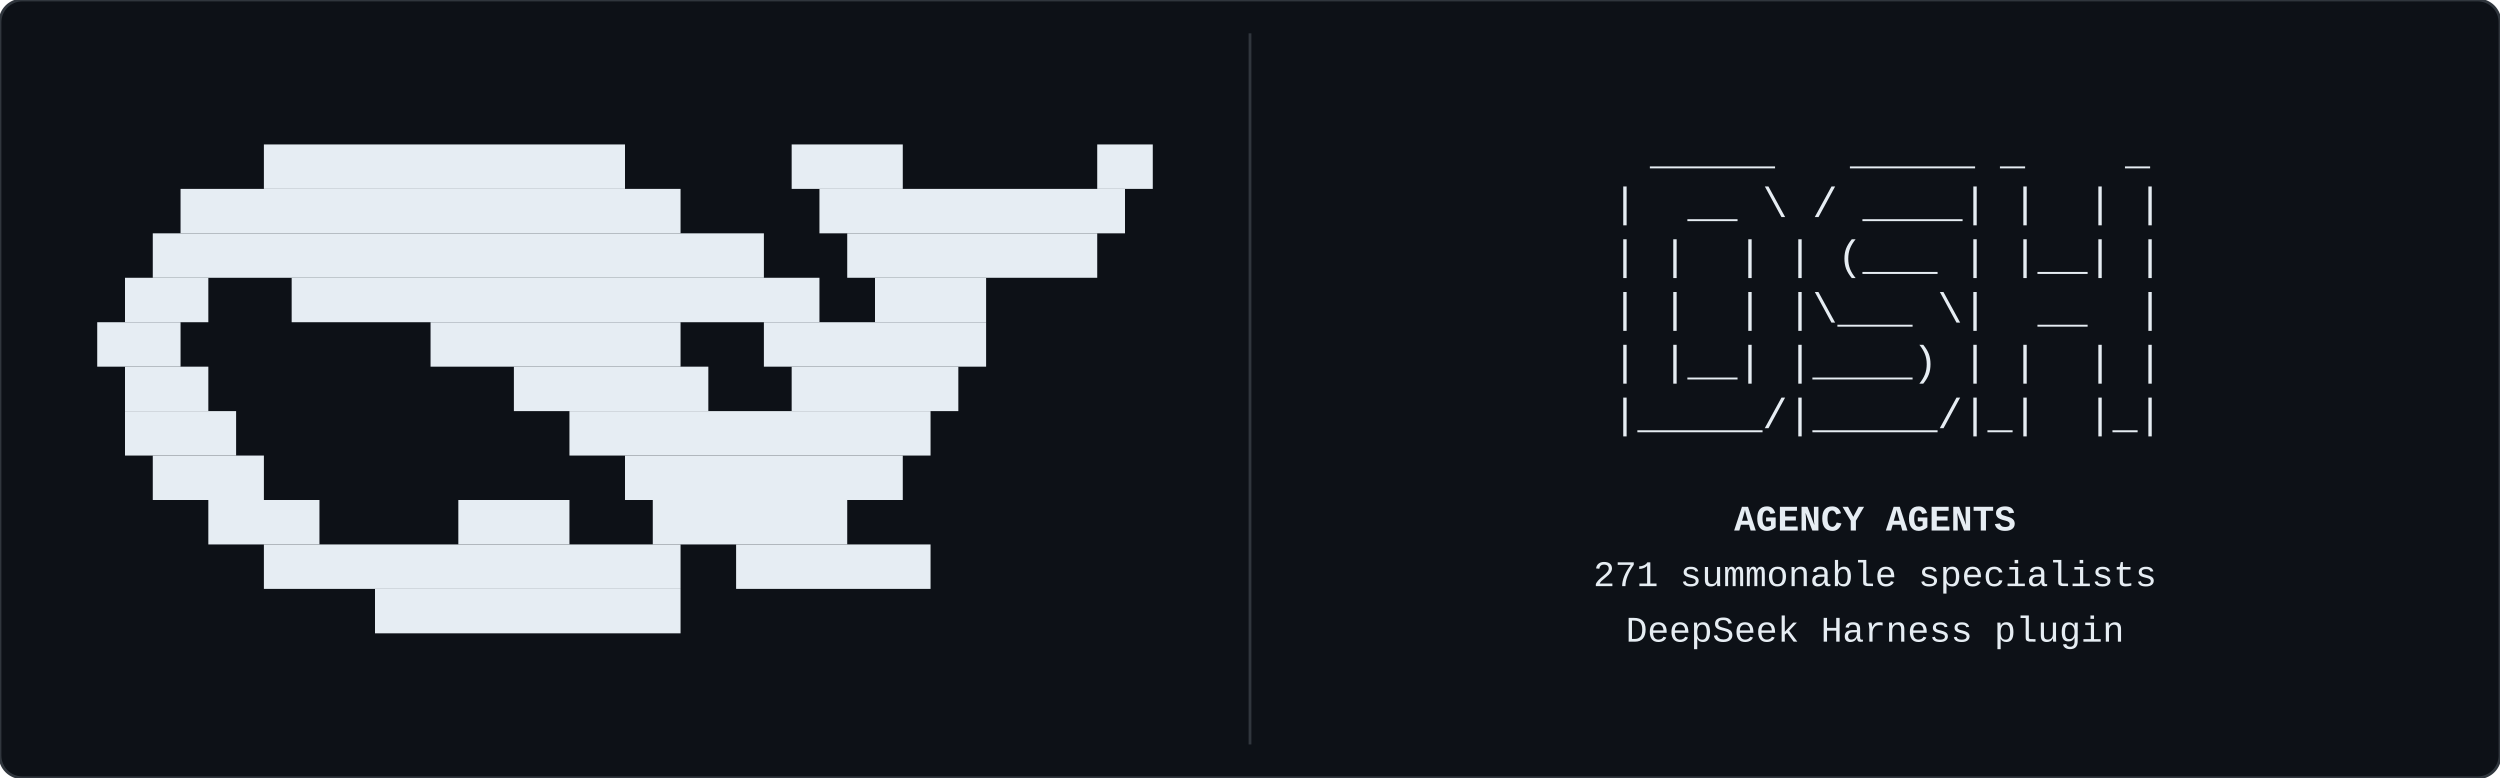
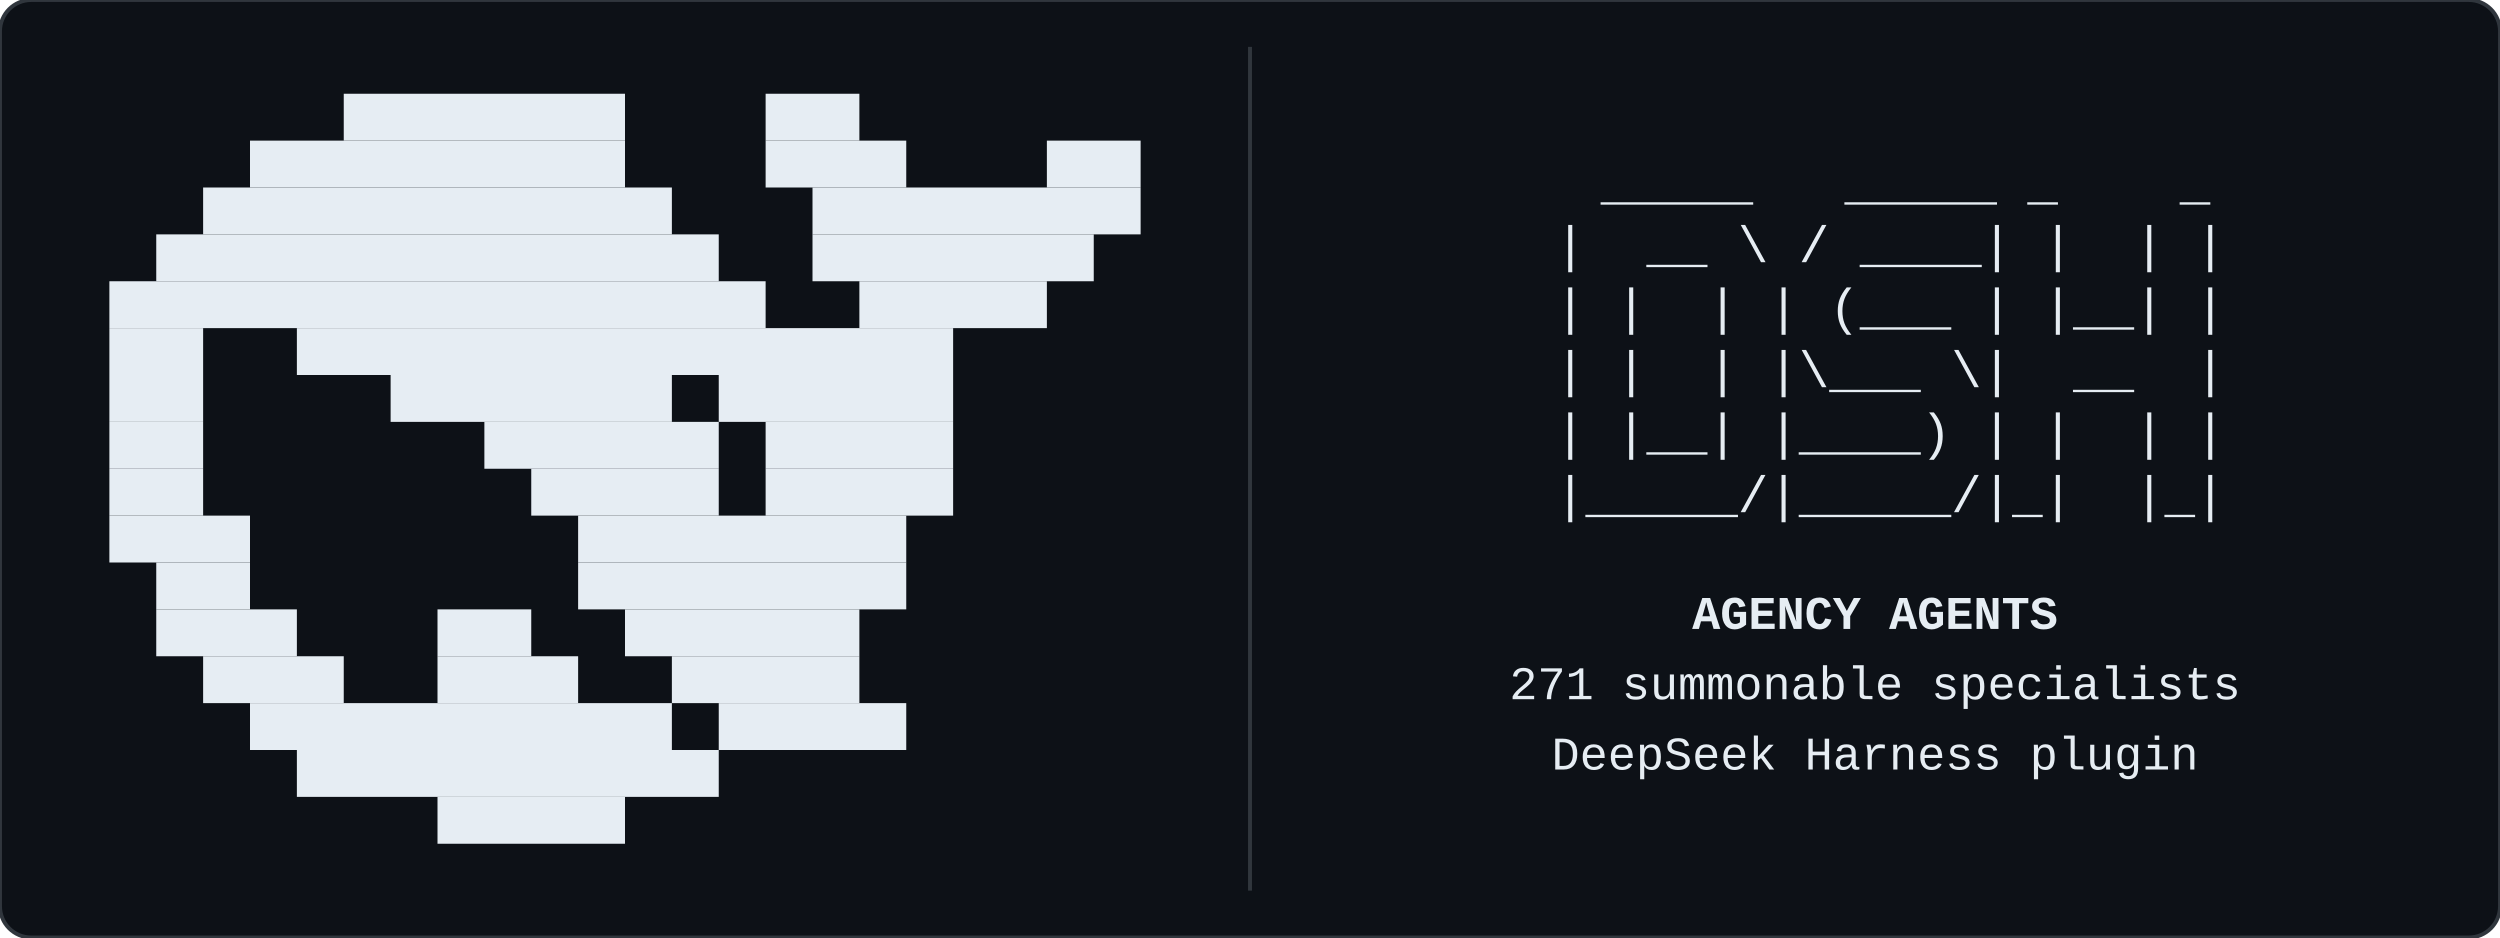
- <svg xmlns="http://www.w3.org/2000/svg" width="900" height="280" viewBox="0 0 900 280" role="img" aria-label="DSH Agency Agents">
-   <rect width="900" height="280" rx="8" fill="#0d1117" stroke="#30363d" stroke-width="1" />
-   <line x1="450" y1="12" x2="450" y2="268" stroke="#30363d" stroke-width="1" />
-   <rect x="95" y="52" width="130" height="16" fill="#e6edf3" />
-   <rect x="285" y="52" width="40" height="16" fill="#e6edf3" />
-   <rect x="395" y="52" width="20" height="16" fill="#e6edf3" />
-   <rect x="65" y="68" width="180" height="16" fill="#e6edf3" />
-   <rect x="295" y="68" width="110" height="16" fill="#e6edf3" />
-   <rect x="55" y="84" width="220" height="16" fill="#e6edf3" />
-   <rect x="305" y="84" width="90" height="16" fill="#e6edf3" />
-   <rect x="45" y="100" width="30" height="16" fill="#e6edf3" />
-   <rect x="105" y="100" width="190" height="16" fill="#e6edf3" />
-   <rect x="315" y="100" width="40" height="16" fill="#e6edf3" />
-   <rect x="35" y="116" width="30" height="16" fill="#e6edf3" />
-   <rect x="155" y="116" width="90" height="16" fill="#e6edf3" />
-   <rect x="275" y="116" width="80" height="16" fill="#e6edf3" />
-   <rect x="45" y="132" width="30" height="16" fill="#e6edf3" />
-   <rect x="185" y="132" width="70" height="16" fill="#e6edf3" />
-   <rect x="285" y="132" width="60" height="16" fill="#e6edf3" />
-   <rect x="45" y="148" width="40" height="16" fill="#e6edf3" />
-   <rect x="205" y="148" width="130" height="16" fill="#e6edf3" />
-   <rect x="55" y="164" width="40" height="16" fill="#e6edf3" />
-   <rect x="225" y="164" width="100" height="16" fill="#e6edf3" />
-   <rect x="75" y="180" width="40" height="16" fill="#e6edf3" />
-   <rect x="165" y="180" width="40" height="16" fill="#e6edf3" />
-   <rect x="235" y="180" width="70" height="16" fill="#e6edf3" />
-   <rect x="95" y="196" width="150" height="16" fill="#e6edf3" />
-   <rect x="265" y="196" width="70" height="16" fill="#e6edf3" />
-   <rect x="135" y="212" width="110" height="16" fill="#e6edf3" />
+ <svg xmlns="http://www.w3.org/2000/svg" width="640" height="240" viewBox="0 0 640 240" role="img" aria-label="DSH Agency Agents">
+   <rect width="640" height="240" rx="8" fill="#0d1117" stroke="#30363d" stroke-width="1" />
+   <line x1="320" y1="12" x2="320" y2="228" stroke="#30363d" stroke-width="1" />
+   <rect x="88" y="24" width="72" height="12" fill="#e6edf3" />
+   <rect x="196" y="24" width="24" height="12" fill="#e6edf3" />
+   <rect x="64" y="36" width="96" height="12" fill="#e6edf3" />
+   <rect x="196" y="36" width="36" height="12" fill="#e6edf3" />
+   <rect x="268" y="36" width="24" height="12" fill="#e6edf3" />
+   <rect x="52" y="48" width="120" height="12" fill="#e6edf3" />
+   <rect x="208" y="48" width="84" height="12" fill="#e6edf3" />
+   <rect x="40" y="60" width="144" height="12" fill="#e6edf3" />
+   <rect x="208" y="60" width="72" height="12" fill="#e6edf3" />
+   <rect x="28" y="72" width="168" height="12" fill="#e6edf3" />
+   <rect x="220" y="72" width="48" height="12" fill="#e6edf3" />
+   <rect x="28" y="84" width="24" height="12" fill="#e6edf3" />
+   <rect x="76" y="84" width="168" height="12" fill="#e6edf3" />
+   <rect x="28" y="96" width="24" height="12" fill="#e6edf3" />
+   <rect x="100" y="96" width="72" height="12" fill="#e6edf3" />
+   <rect x="184" y="96" width="60" height="12" fill="#e6edf3" />
+   <rect x="28" y="108" width="24" height="12" fill="#e6edf3" />
+   <rect x="124" y="108" width="60" height="12" fill="#e6edf3" />
+   <rect x="196" y="108" width="48" height="12" fill="#e6edf3" />
+   <rect x="28" y="120" width="24" height="12" fill="#e6edf3" />
+   <rect x="136" y="120" width="48" height="12" fill="#e6edf3" />
+   <rect x="196" y="120" width="48" height="12" fill="#e6edf3" />
+   <rect x="28" y="132" width="36" height="12" fill="#e6edf3" />
+   <rect x="148" y="132" width="84" height="12" fill="#e6edf3" />
+   <rect x="40" y="144" width="24" height="12" fill="#e6edf3" />
+   <rect x="148" y="144" width="84" height="12" fill="#e6edf3" />
+   <rect x="40" y="156" width="36" height="12" fill="#e6edf3" />
+   <rect x="112" y="156" width="24" height="12" fill="#e6edf3" />
+   <rect x="160" y="156" width="60" height="12" fill="#e6edf3" />
+   <rect x="52" y="168" width="36" height="12" fill="#e6edf3" />
+   <rect x="112" y="168" width="36" height="12" fill="#e6edf3" />
+   <rect x="172" y="168" width="48" height="12" fill="#e6edf3" />
+   <rect x="64" y="180" width="108" height="12" fill="#e6edf3" />
+   <rect x="184" y="180" width="48" height="12" fill="#e6edf3" />
+   <rect x="76" y="192" width="108" height="12" fill="#e6edf3" />
+   <rect x="112" y="204" width="48" height="12" fill="#e6edf3" />
  <g font-family="ui-monospace, SFMono-Regular, Menlo, Consolas, 'Liberation Mono', monospace" fill="#e6edf3" text-anchor="middle">
-     <text x="675" y="59" font-size="15" xml:space="preserve">  _____   _____ _    _</text>
-     <text x="675" y="78" font-size="15" xml:space="preserve"> |  __ \ / ____| |  | |</text>
-     <text x="675" y="97" font-size="15" xml:space="preserve"> | |  | | (___ | |__| |</text>
-     <text x="675" y="116" font-size="15" xml:space="preserve"> | |  | |\___ \|  __  |</text>
-     <text x="675" y="135" font-size="15" xml:space="preserve"> | |__| |____) | |  | |</text>
-     <text x="675" y="154" font-size="15" xml:space="preserve"> |_____/|_____/|_|  |_|</text>
-     <text x="675" y="191" font-size="13" font-weight="700">AGENCY AGENTS</text>
-     <text x="675" y="211" font-size="13">271 summonable specialists</text>
-     <text x="675" y="231" font-size="13">DeepSeek Harness plugin</text>
+     <text x="480" y="51" font-size="13" xml:space="preserve">  _____   _____ _    _</text>
+     <text x="480" y="67" font-size="13" xml:space="preserve"> |  __ \ / ____| |  | |</text>
+     <text x="480" y="83" font-size="13" xml:space="preserve"> | |  | | (___ | |__| |</text>
+     <text x="480" y="99" font-size="13" xml:space="preserve"> | |  | |\___ \|  __  |</text>
+     <text x="480" y="115" font-size="13" xml:space="preserve"> | |__| |____) | |  | |</text>
+     <text x="480" y="131" font-size="13" xml:space="preserve"> |_____/|_____/|_|  |_|</text>
+     <text x="480" y="161" font-size="12" font-weight="700">AGENCY AGENTS</text>
+     <text x="480" y="179" font-size="12">271 summonable specialists</text>
+     <text x="480" y="197" font-size="12">DeepSeek Harness plugin</text>
  </g>
</svg>
